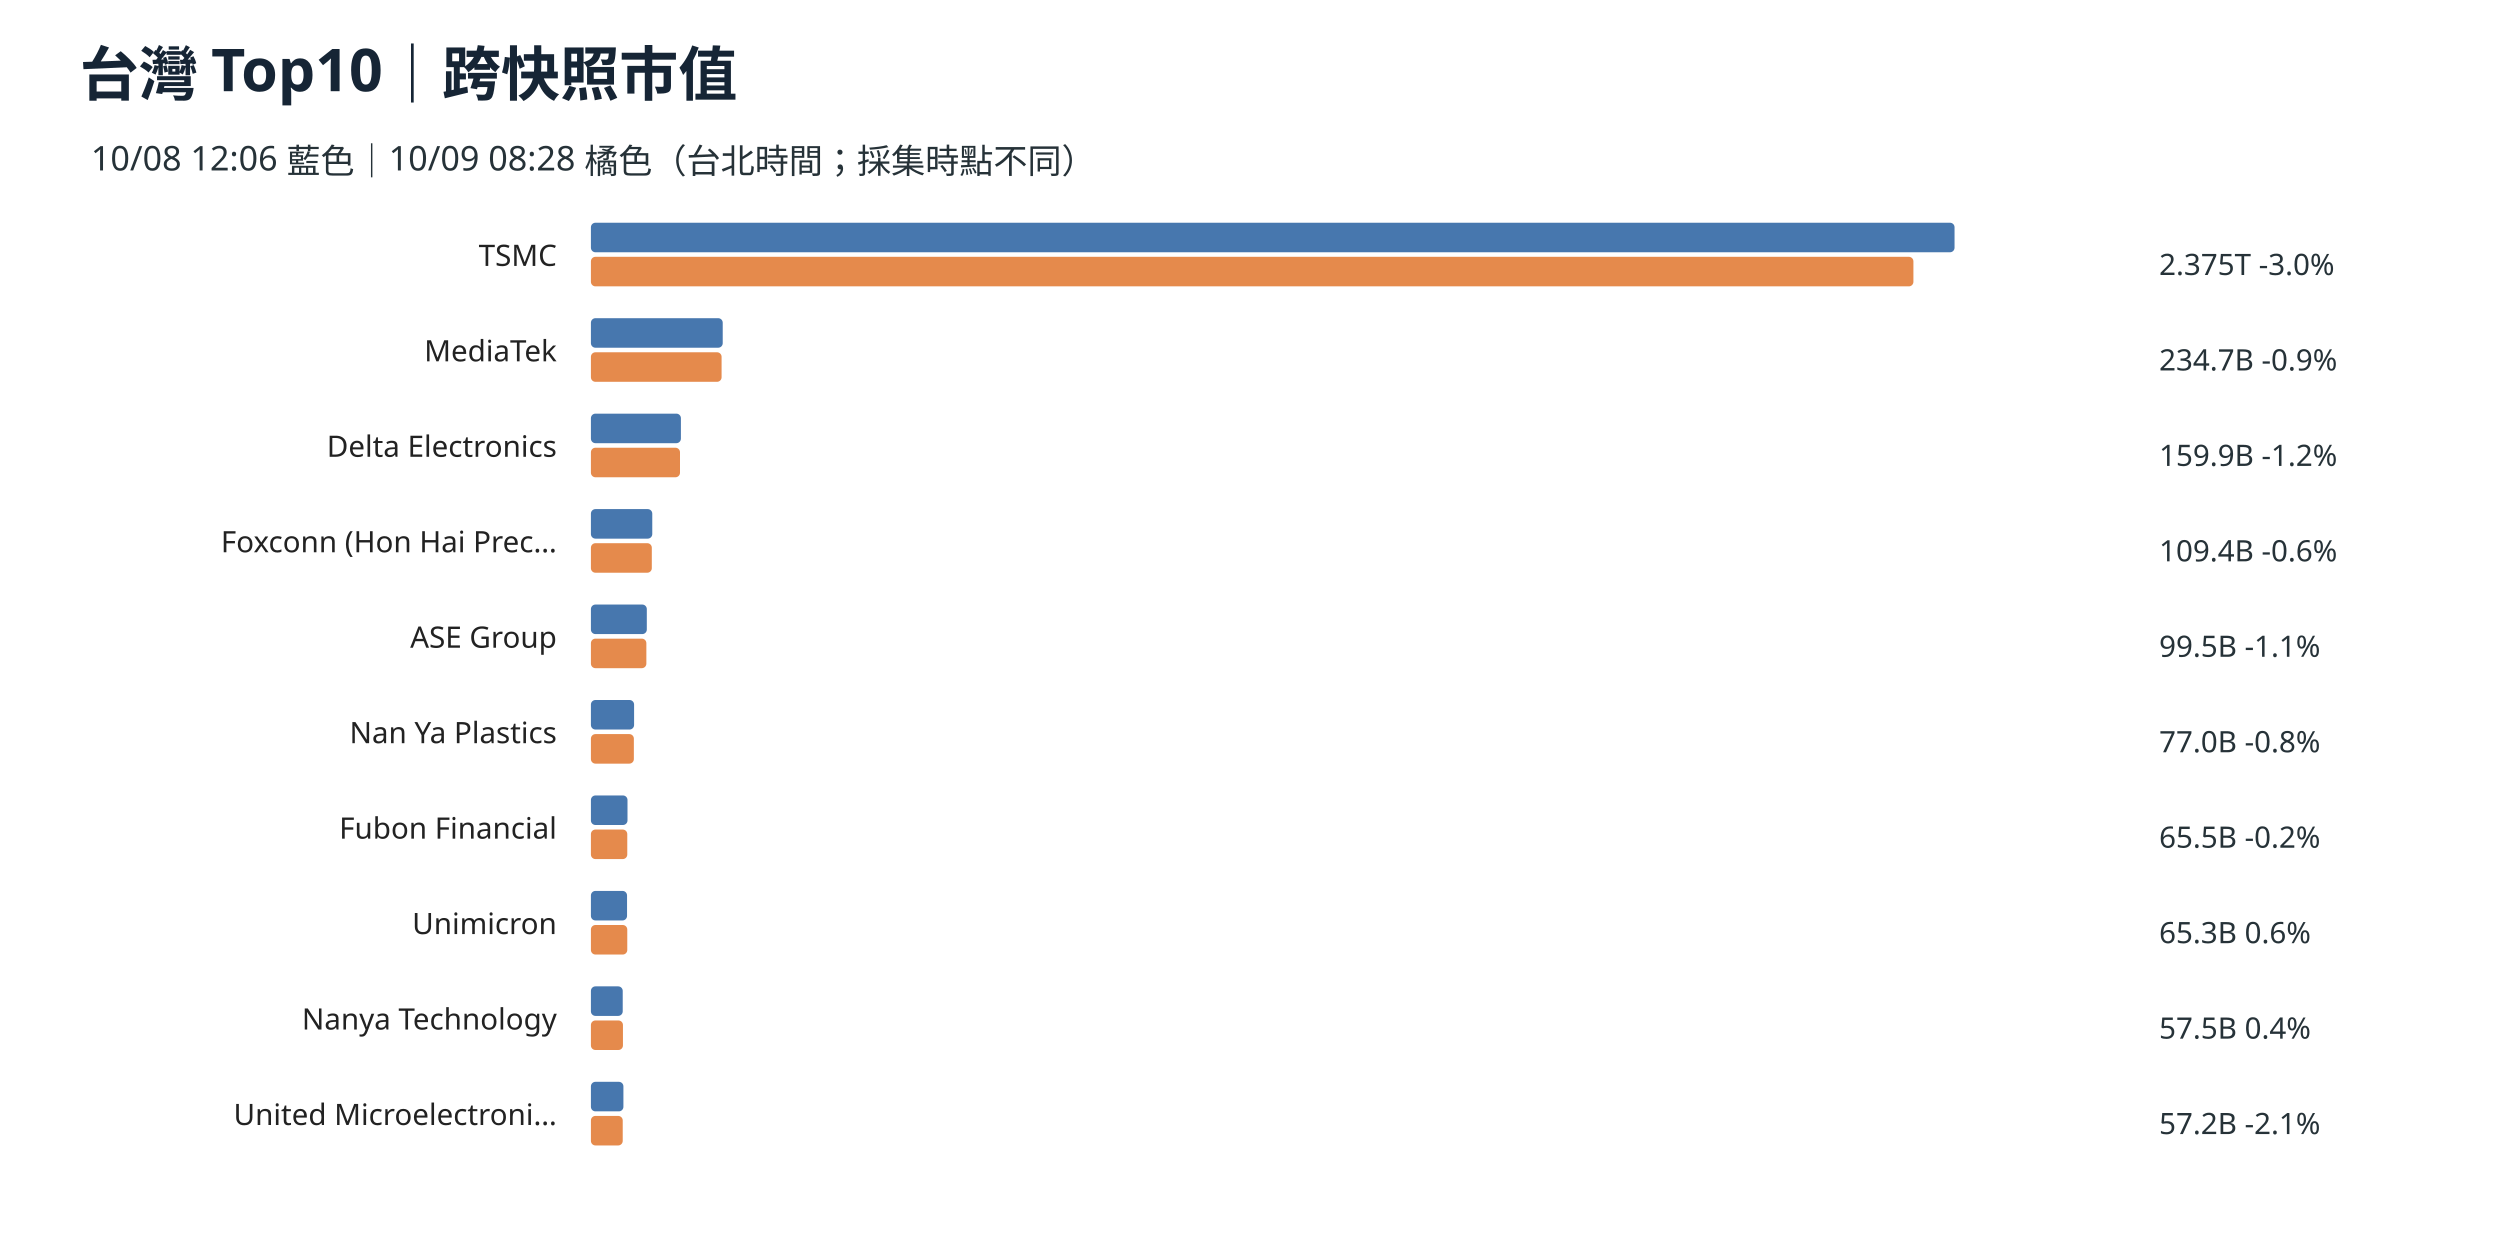
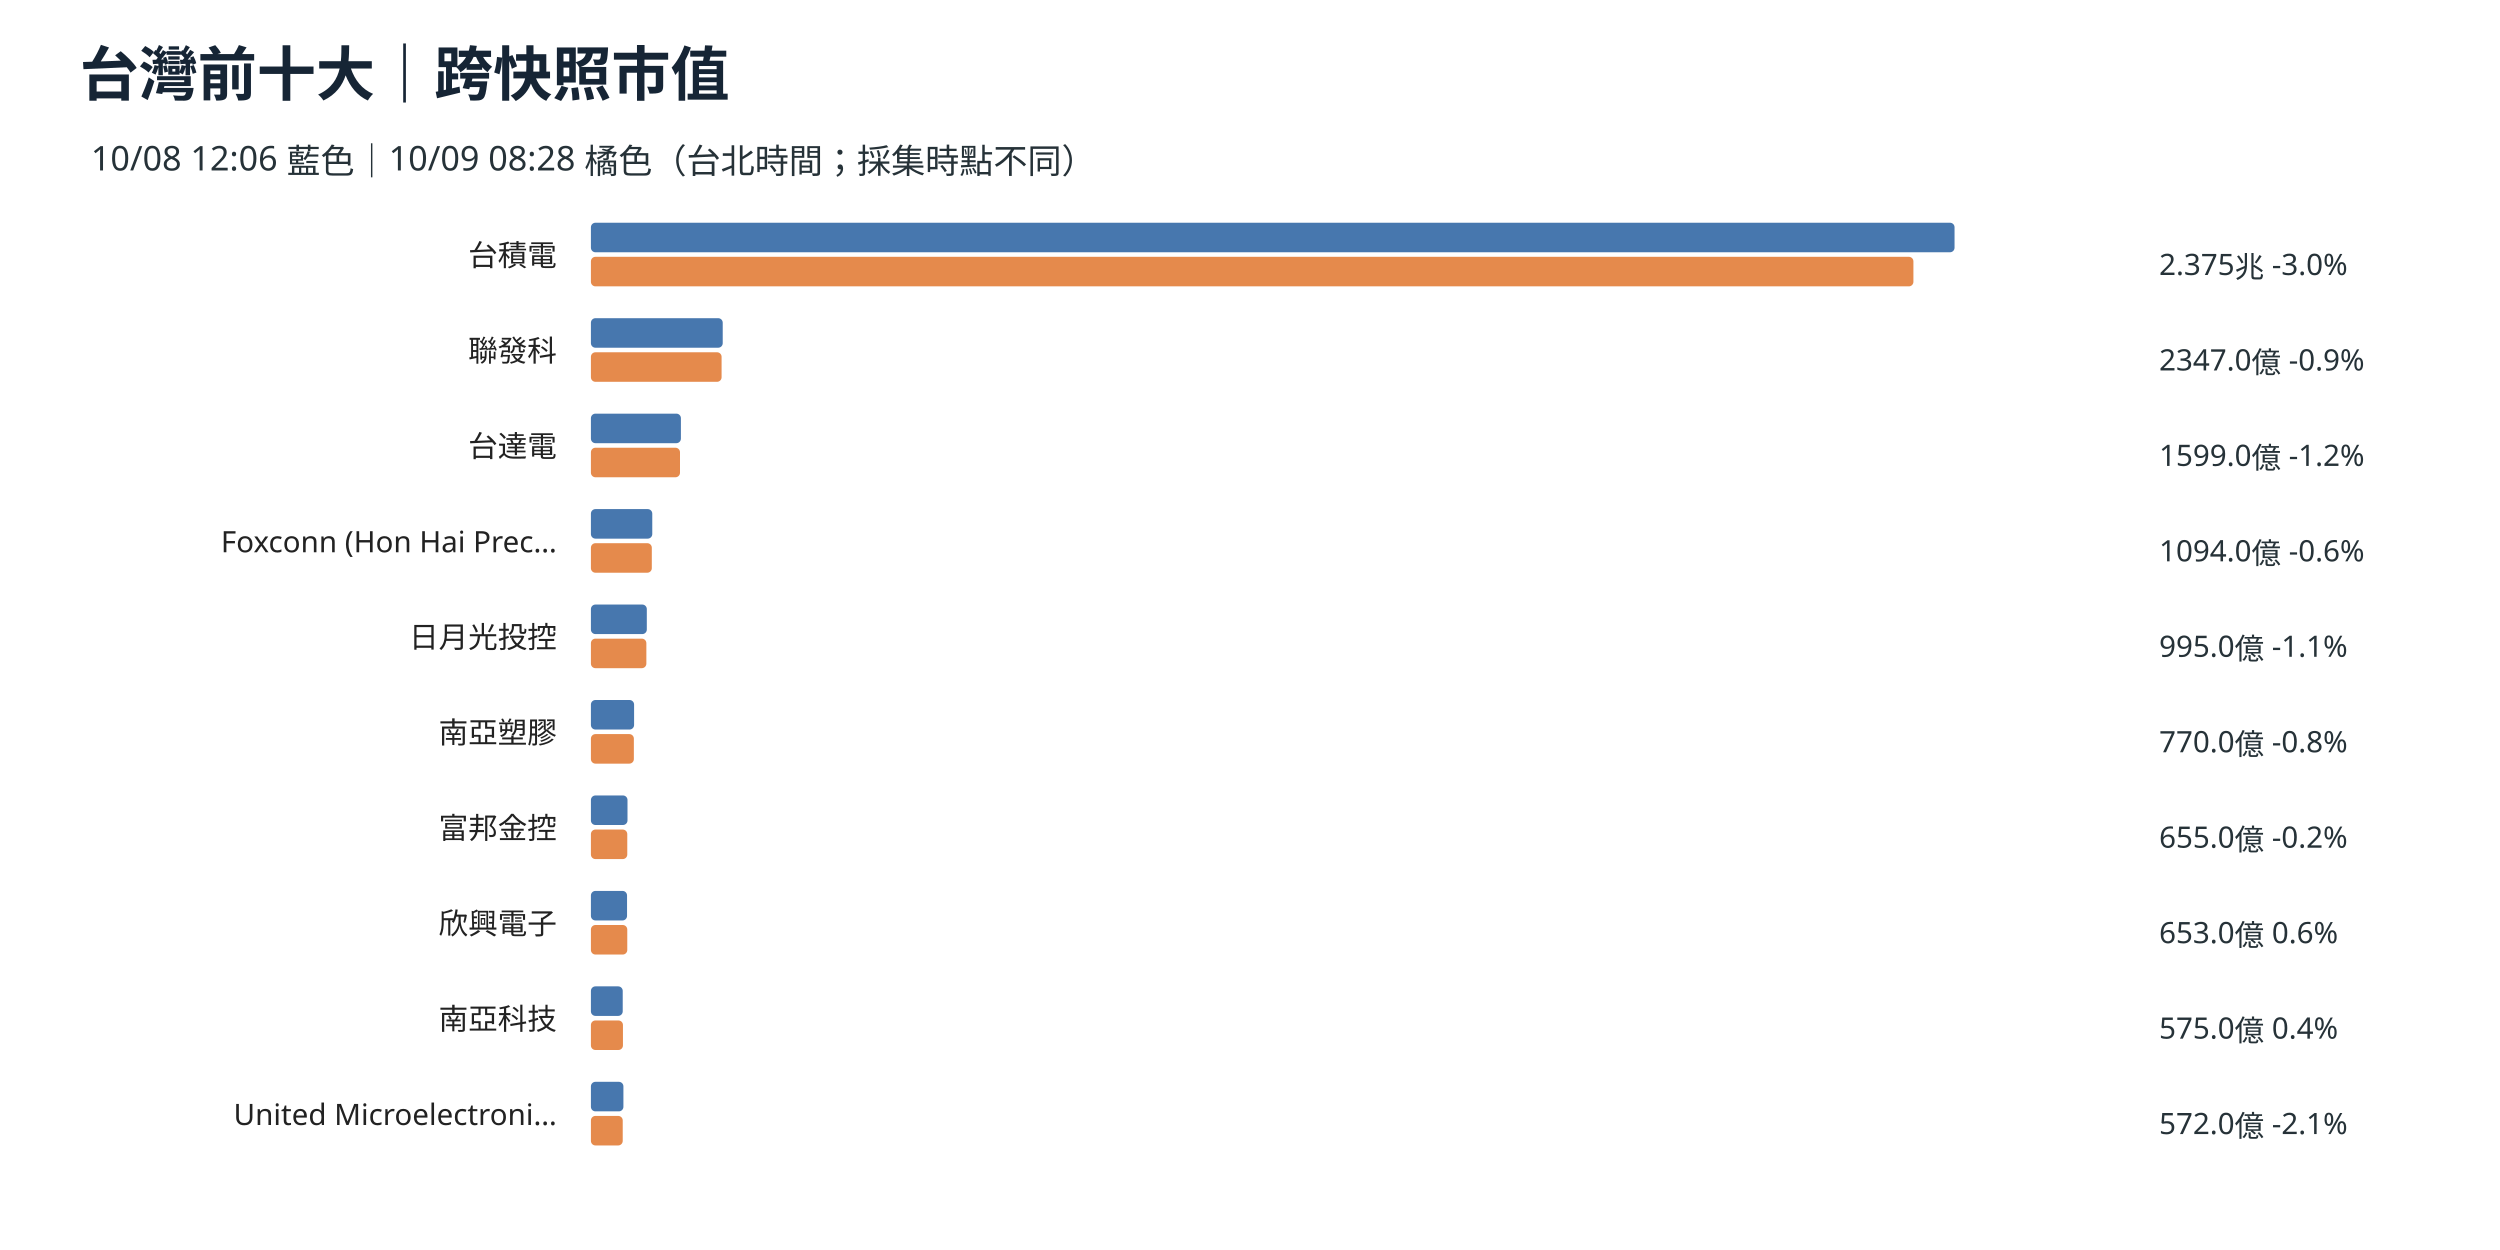
- <svg xmlns="http://www.w3.org/2000/svg" viewBox="0 0 1100 550" role="img" aria-label="台灣 Top10｜跨快照市值">
+ <svg xmlns="http://www.w3.org/2000/svg" viewBox="0 0 1100 550" role="img" aria-label="台灣前十大｜跨快照市值">
  <rect width="1100" height="550" fill="#fff" />
-   <text x="35" y="42" font-family="sans-serif" font-size="26" font-weight="bold" fill="#162535">台灣 Top10｜跨快照市值</text>
+   <text x="35" y="42" font-family="sans-serif" font-size="26" font-weight="bold" fill="#162535">台灣前十大｜跨快照市值</text>
  <text x="40" y="75" font-family="sans-serif" font-size="15" fill="#263238" text-anchor="start">10/08 12:06 藍色｜10/09 08:28 橘色（台北時間；採集時點不同）</text>
-   <text x="245" y="117" font-family="sans-serif" font-size="13" fill="#222" text-anchor="end">TSMC</text>
+   <text x="245" y="117" font-family="sans-serif" font-size="13" fill="#222" text-anchor="end">台積電</text>
  <rect x="260" y="98" width="600.0" height="13" fill="#4777ae" rx="2" />
  <rect x="260" y="113" width="581.9" height="13" fill="#e58a4c" rx="2" />
-   <text x="950" y="121" font-family="sans-serif" font-size="13" fill="#263238" text-anchor="start">2.375T -3.0%</text>
-   <text x="245" y="159" font-family="sans-serif" font-size="13" fill="#222" text-anchor="end">MediaTek</text>
+   <text x="950" y="121" font-family="sans-serif" font-size="13" fill="#263238" text-anchor="start">2.375兆 -3.0%</text>
+   <text x="245" y="159" font-family="sans-serif" font-size="13" fill="#222" text-anchor="end">聯發科</text>
  <rect x="260" y="140" width="58.0" height="13" fill="#4777ae" rx="2" />
  <rect x="260" y="155" width="57.5" height="13" fill="#e58a4c" rx="2" />
-   <text x="950" y="163" font-family="sans-serif" font-size="13" fill="#263238" text-anchor="start">234.7B -0.9%</text>
-   <text x="245" y="201" font-family="sans-serif" font-size="13" fill="#222" text-anchor="end">Delta Electronics</text>
+   <text x="950" y="163" font-family="sans-serif" font-size="13" fill="#263238" text-anchor="start">2347.0億 -0.9%</text>
+   <text x="245" y="201" font-family="sans-serif" font-size="13" fill="#222" text-anchor="end">台達電</text>
  <rect x="260" y="182" width="39.6" height="13" fill="#4777ae" rx="2" />
  <rect x="260" y="197" width="39.2" height="13" fill="#e58a4c" rx="2" />
-   <text x="950" y="205" font-family="sans-serif" font-size="13" fill="#263238" text-anchor="start">159.9B -1.2%</text>
+   <text x="950" y="205" font-family="sans-serif" font-size="13" fill="#263238" text-anchor="start">1599.0億 -1.2%</text>
  <text x="245" y="243" font-family="sans-serif" font-size="13" fill="#222" text-anchor="end">Foxconn (Hon Hai Prec…</text>
  <rect x="260" y="224" width="27.0" height="13" fill="#4777ae" rx="2" />
  <rect x="260" y="239" width="26.8" height="13" fill="#e58a4c" rx="2" />
-   <text x="950" y="247" font-family="sans-serif" font-size="13" fill="#263238" text-anchor="start">109.4B -0.6%</text>
-   <text x="245" y="285" font-family="sans-serif" font-size="13" fill="#222" text-anchor="end">ASE Group</text>
+   <text x="950" y="247" font-family="sans-serif" font-size="13" fill="#263238" text-anchor="start">1094.0億 -0.6%</text>
+   <text x="245" y="285" font-family="sans-serif" font-size="13" fill="#222" text-anchor="end">日月光投控</text>
  <rect x="260" y="266" width="24.6" height="13" fill="#4777ae" rx="2" />
  <rect x="260" y="281" width="24.4" height="13" fill="#e58a4c" rx="2" />
-   <text x="950" y="289" font-family="sans-serif" font-size="13" fill="#263238" text-anchor="start">99.5B -1.1%</text>
-   <text x="245" y="327" font-family="sans-serif" font-size="13" fill="#222" text-anchor="end">Nan Ya Plastics</text>
+   <text x="950" y="289" font-family="sans-serif" font-size="13" fill="#263238" text-anchor="start">995.0億 -1.1%</text>
+   <text x="245" y="327" font-family="sans-serif" font-size="13" fill="#222" text-anchor="end">南亞塑膠</text>
  <rect x="260" y="308" width="19.0" height="13" fill="#4777ae" rx="2" />
  <rect x="260" y="323" width="18.9" height="13" fill="#e58a4c" rx="2" />
-   <text x="950" y="331" font-family="sans-serif" font-size="13" fill="#263238" text-anchor="start">77.0B -0.8%</text>
-   <text x="245" y="369" font-family="sans-serif" font-size="13" fill="#222" text-anchor="end">Fubon Financial</text>
+   <text x="950" y="331" font-family="sans-serif" font-size="13" fill="#263238" text-anchor="start">770.0億 -0.8%</text>
+   <text x="245" y="369" font-family="sans-serif" font-size="13" fill="#222" text-anchor="end">富邦金控</text>
  <rect x="260" y="350" width="16.1" height="13" fill="#4777ae" rx="2" />
  <rect x="260" y="365" width="16.0" height="13" fill="#e58a4c" rx="2" />
-   <text x="950" y="373" font-family="sans-serif" font-size="13" fill="#263238" text-anchor="start">65.5B -0.2%</text>
-   <text x="245" y="411" font-family="sans-serif" font-size="13" fill="#222" text-anchor="end">Unimicron</text>
+   <text x="950" y="373" font-family="sans-serif" font-size="13" fill="#263238" text-anchor="start">655.0億 -0.2%</text>
+   <text x="245" y="411" font-family="sans-serif" font-size="13" fill="#222" text-anchor="end">欣興電子</text>
  <rect x="260" y="392" width="15.9" height="13" fill="#4777ae" rx="2" />
  <rect x="260" y="407" width="16.0" height="13" fill="#e58a4c" rx="2" />
-   <text x="950" y="415" font-family="sans-serif" font-size="13" fill="#263238" text-anchor="start">65.3B 0.6%</text>
-   <text x="245" y="453" font-family="sans-serif" font-size="13" fill="#222" text-anchor="end">Nanya Technology</text>
+   <text x="950" y="415" font-family="sans-serif" font-size="13" fill="#263238" text-anchor="start">653.0億 0.6%</text>
+   <text x="245" y="453" font-family="sans-serif" font-size="13" fill="#222" text-anchor="end">南亞科技</text>
  <rect x="260" y="434" width="14.0" height="13" fill="#4777ae" rx="2" />
  <rect x="260" y="449" width="14.1" height="13" fill="#e58a4c" rx="2" />
-   <text x="950" y="457" font-family="sans-serif" font-size="13" fill="#263238" text-anchor="start">57.5B 0.4%</text>
+   <text x="950" y="457" font-family="sans-serif" font-size="13" fill="#263238" text-anchor="start">575.0億 0.4%</text>
  <text x="245" y="495" font-family="sans-serif" font-size="13" fill="#222" text-anchor="end">United Microelectroni…</text>
  <rect x="260" y="476" width="14.3" height="13" fill="#4777ae" rx="2" />
  <rect x="260" y="491" width="14.0" height="13" fill="#e58a4c" rx="2" />
-   <text x="950" y="499" font-family="sans-serif" font-size="13" fill="#263238" text-anchor="start">57.2B -2.1%</text>
+   <text x="950" y="499" font-family="sans-serif" font-size="13" fill="#263238" text-anchor="start">572.0億 -2.1%</text>
</svg>
